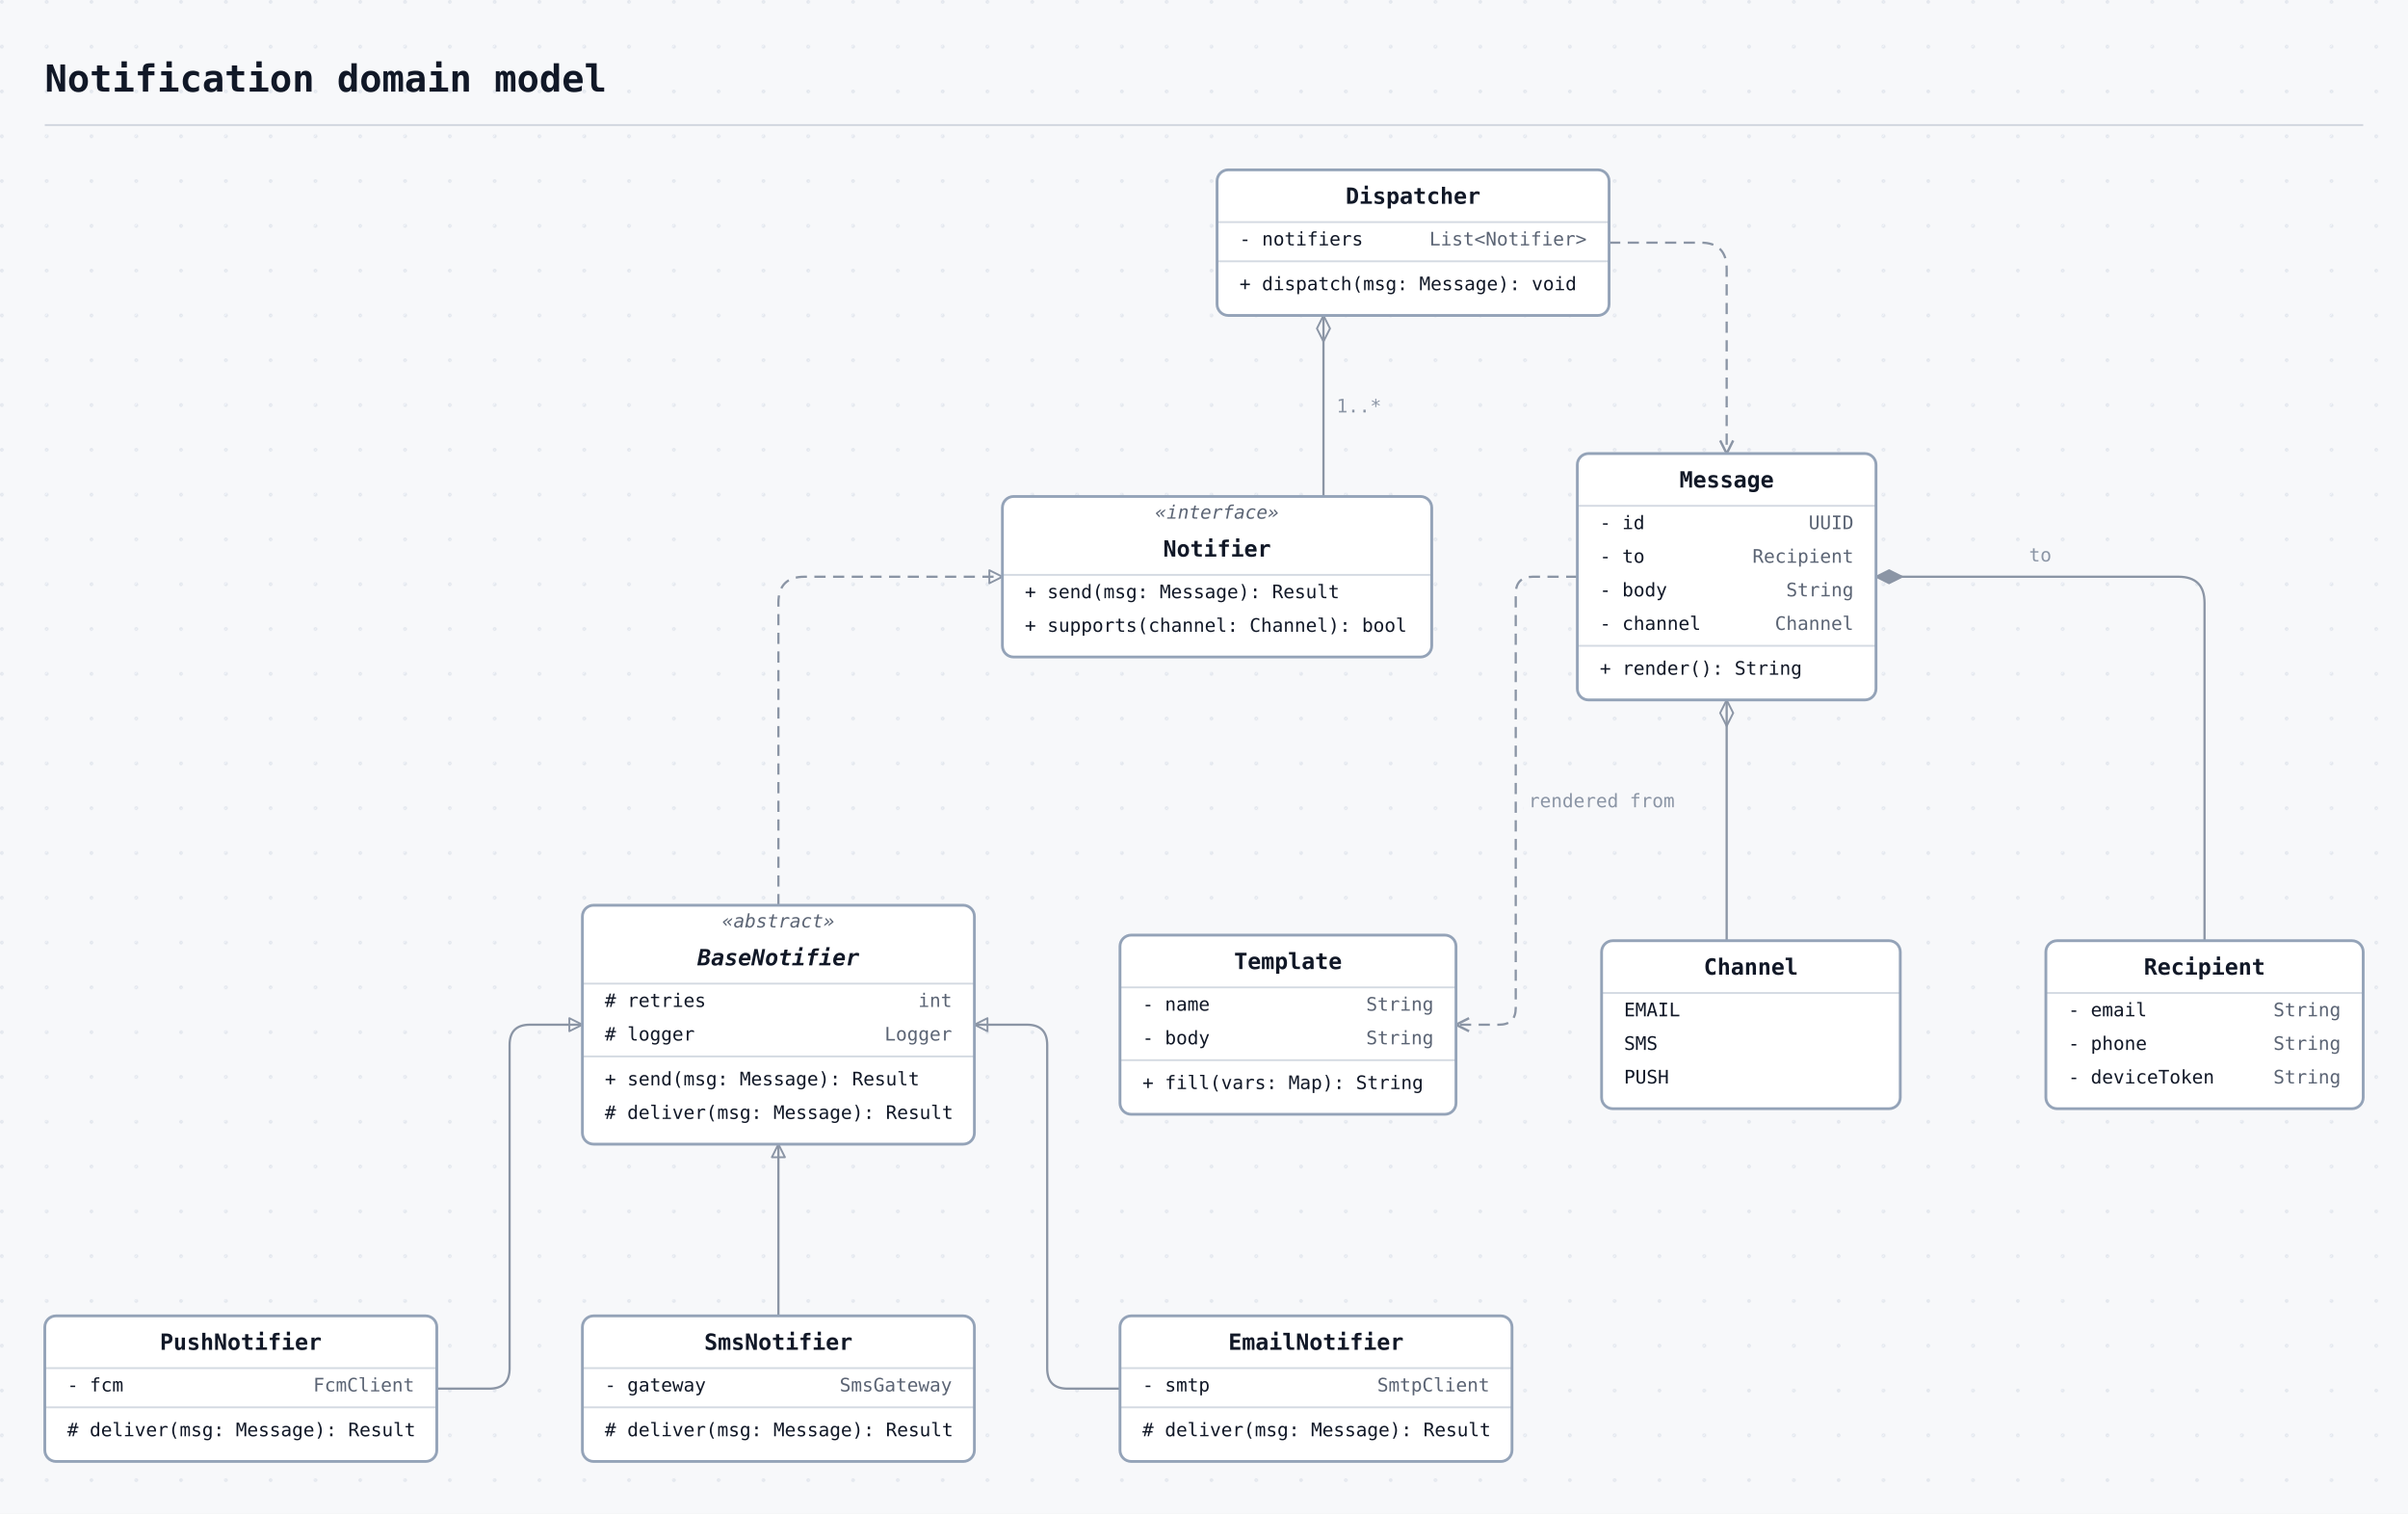
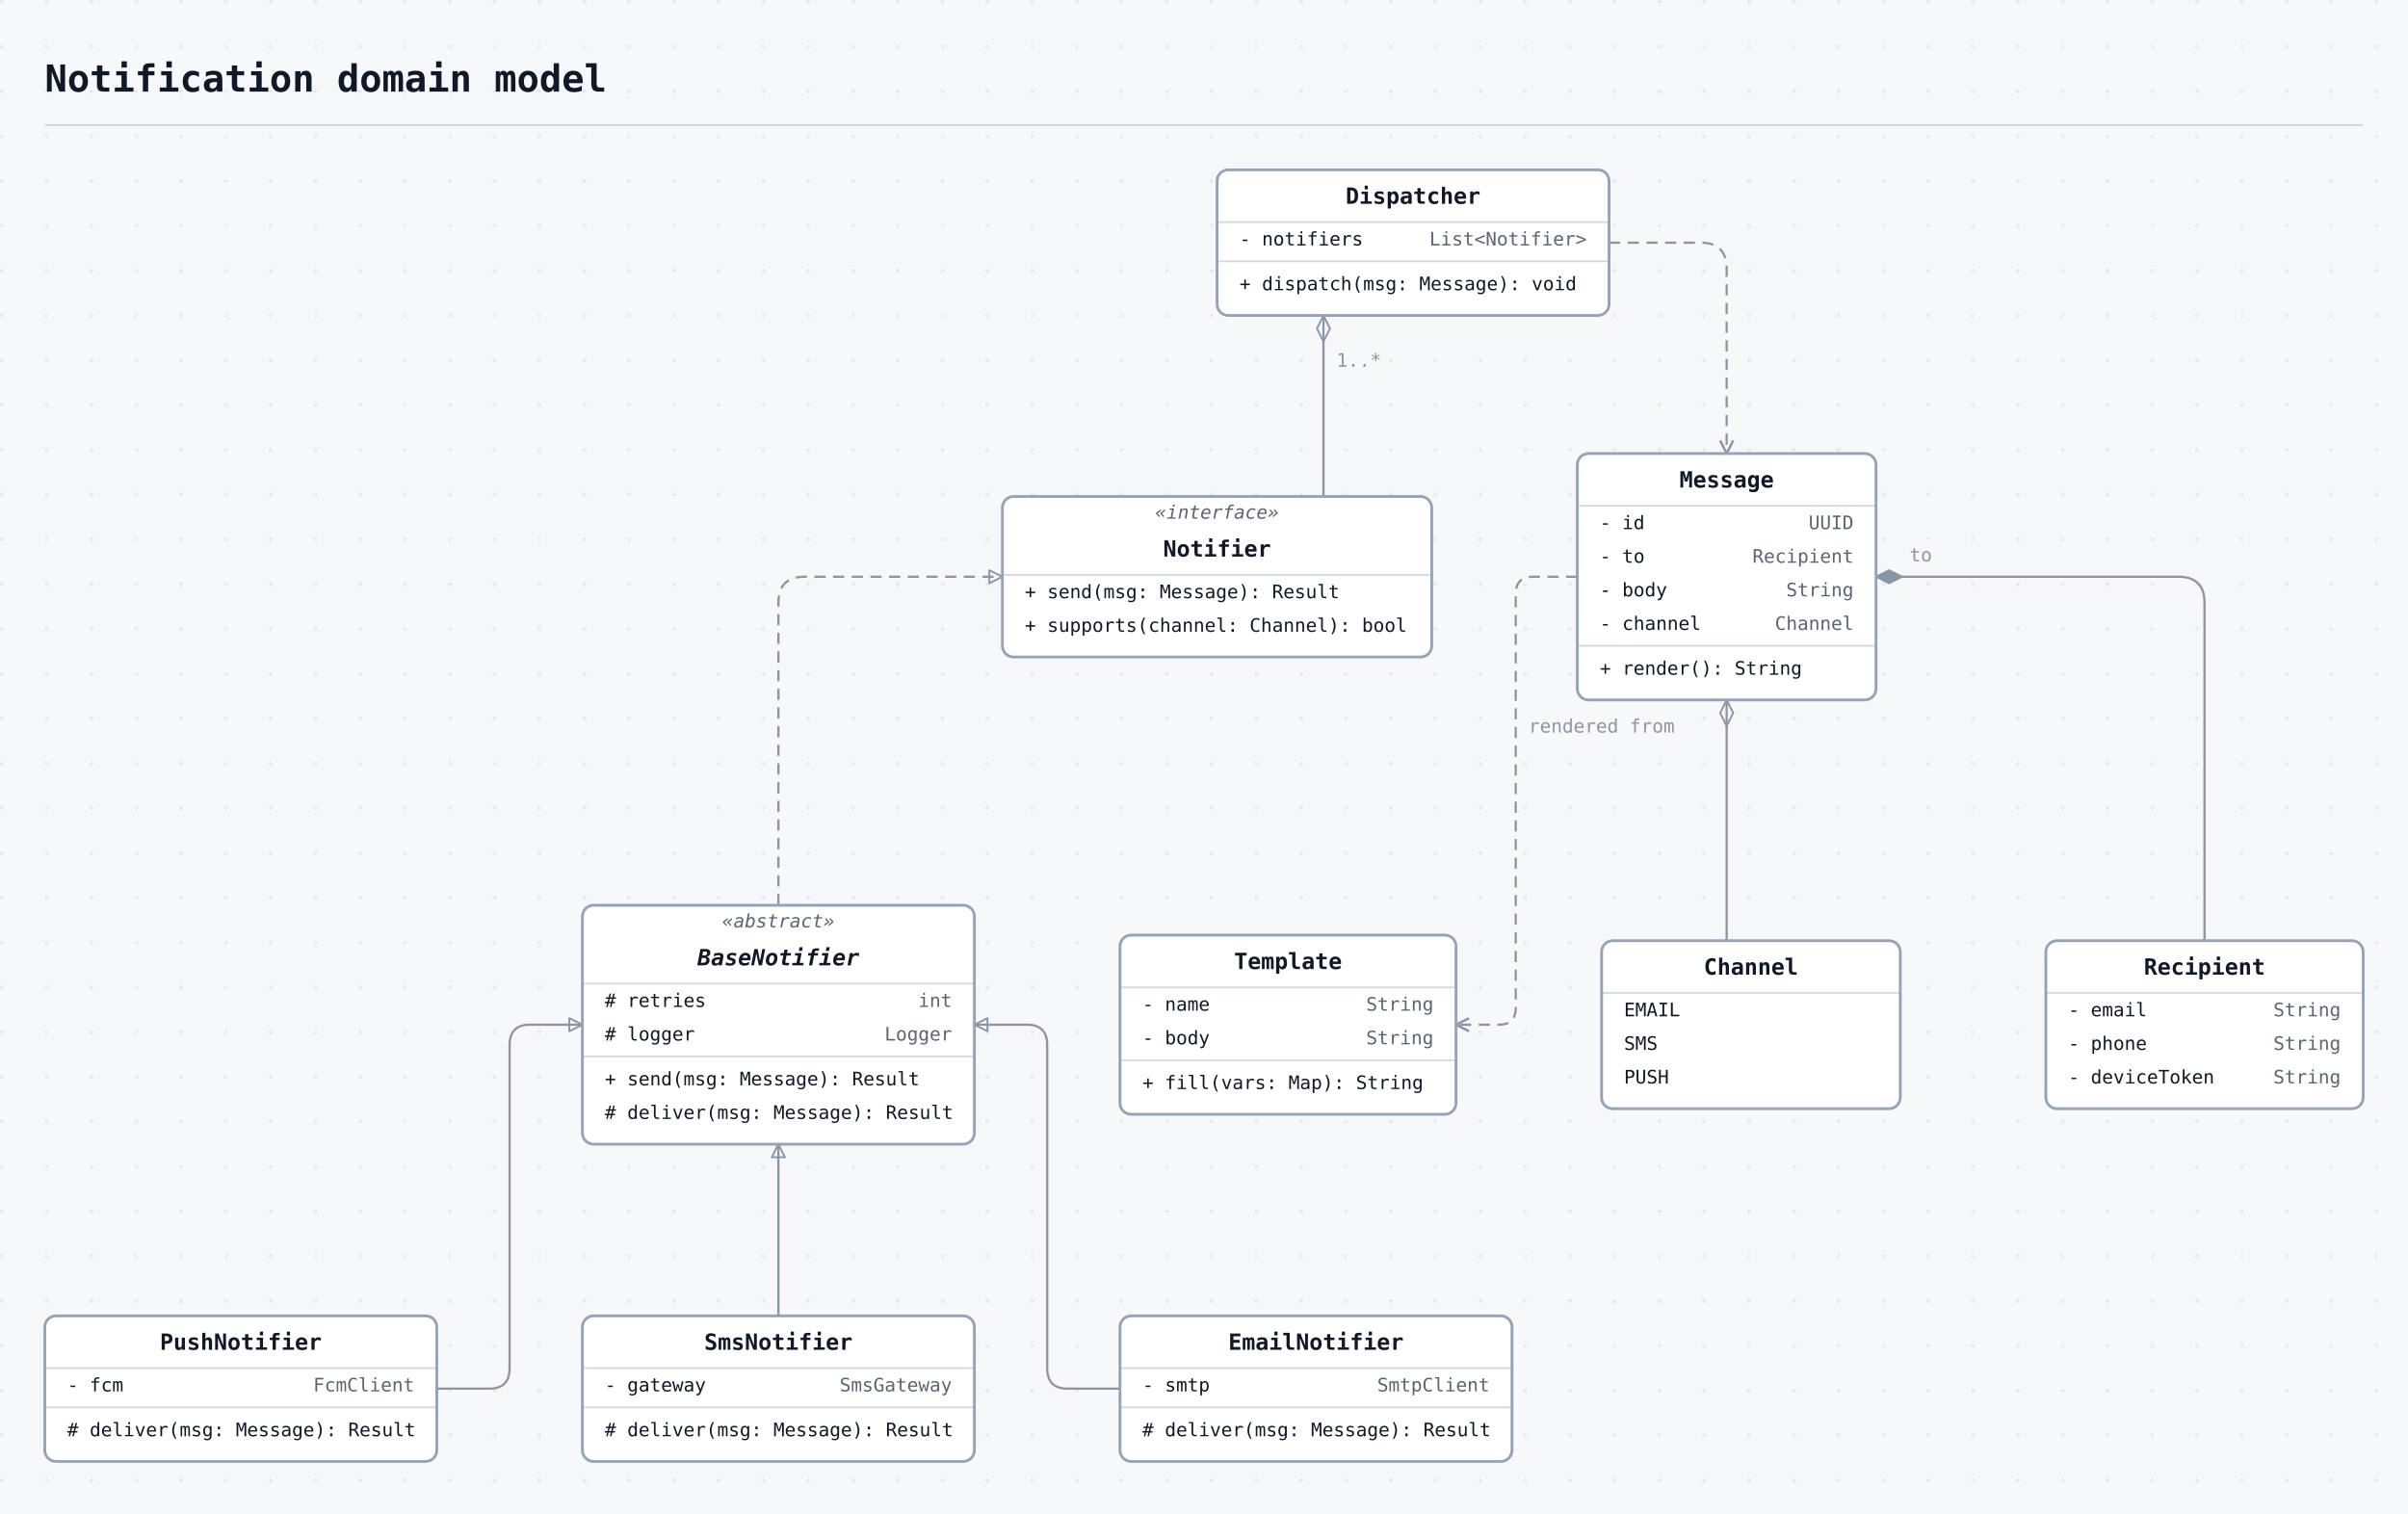
<svg xmlns="http://www.w3.org/2000/svg" version="1.1" width="1290" height="811" viewBox="0 0 1290 811" font-family="JetBrains Mono, ui-monospace, SFMono-Regular, Menlo, Consolas, monospace">
  <defs>
    <pattern id="canvas-grid" width="24" height="24" patternUnits="userSpaceOnUse">
      <circle cx="1" cy="1" r="1" fill="#e3e7ed" />
    </pattern>
    <marker id="marker-uml-triangle-0" viewBox="-1 -1 9 9" refX="7" refY="3.5" markerWidth="9" markerHeight="9" markerUnits="userSpaceOnUse" orient="auto-start-reverse">
      <path d="M0 0 L7 3.5 L0 7 Z" fill="none" stroke="#8b95a5" stroke-width="1" stroke-linejoin="round" />
    </marker>
    <marker id="marker-diamond-2" viewBox="-1 -1 16 9" refX="14" refY="3.5" markerWidth="16" markerHeight="9" markerUnits="userSpaceOnUse" orient="auto-start-reverse">
      <path d="M0 3.5 L7 0 L14 3.5 L7 7 Z" fill="none" stroke="#8b95a5" stroke-width="1" />
    </marker>
    <marker id="marker-diamond-1" viewBox="-1 -1 16 9" refX="14" refY="3.5" markerWidth="16" markerHeight="9" markerUnits="userSpaceOnUse" orient="auto-start-reverse">
      <path d="M0 3.5 L7 0 L14 3.5 L7 7 Z" fill="#8b95a5" stroke="#8b95a5" stroke-width="1" />
    </marker>
    <marker id="marker-open-3" viewBox="-1 -1 9 9" refX="7" refY="3.5" markerWidth="9" markerHeight="9" markerUnits="userSpaceOnUse" orient="auto-start-reverse">
      <path d="M0 0 L7 3.5 L0 7" fill="none" stroke="#8b95a5" stroke-width="1.3" stroke-linejoin="round" />
    </marker>
  </defs>
  <rect width="100%" height="100%" fill="#f7f8fa" />
  <rect width="100%" height="100%" fill="url(#canvas-grid)" />
  <text x="24.0" y="49.1" text-anchor="start" font-size="20" font-weight="bold" fill="#111827">Notification domain model</text>
  <path d="M 417.0 485.0 L 417.0 323.0 Q 417.0 309.0 431.0 309.0 L 537.0 309.0" fill="none" stroke="#8b95a5" stroke-width="1.2" stroke-dasharray="6 4" marker-end="url(#marker-uml-triangle-0)" />
  <path d="M 600.0 744.0 L 571.9 744.0 Q 561.0 744.0 561.0 733.1 L 561.0 559.9 Q 561.0 549.0 550.1 549.0 L 522.0 549.0" fill="none" stroke="#8b95a5" stroke-width="1.2" marker-end="url(#marker-uml-triangle-0)" />
  <path d="M 417.0 705.0 L 417.0 613.0" fill="none" stroke="#8b95a5" stroke-width="1.2" marker-end="url(#marker-uml-triangle-0)" />
  <path d="M 234.0 744.0 L 262.1 744.0 Q 273.0 744.0 273.0 733.1 L 273.0 559.9 Q 273.0 549.0 283.9 549.0 L 312.0 549.0" fill="none" stroke="#8b95a5" stroke-width="1.2" marker-end="url(#marker-uml-triangle-0)" />
  <path d="M 1005.0 309.0 L 1167.0 309.0 Q 1181.0 309.0 1181.0 323.0 L 1181.0 504.0" fill="none" stroke="#8b95a5" stroke-width="1.2" marker-start="url(#marker-diamond-1)" />
  <path d="M 925.0 375.0 L 925.0 504.0" fill="none" stroke="#8b95a5" stroke-width="1.2" marker-start="url(#marker-diamond-2)" />
  <path d="M 845.0 309.0 L 821.2 309.0 Q 812.0 309.0 812.0 318.2 L 812.0 540.0 Q 812.0 549.0 803.0 549.0 L 780.0 549.0" fill="none" stroke="#8b95a5" stroke-width="1.2" stroke-dasharray="6 4" marker-end="url(#marker-open-3)" />
  <path d="M 709.0 169.0 L 709.0 266.0" fill="none" stroke="#8b95a5" stroke-width="1.2" marker-start="url(#marker-diamond-2)" />
  <path d="M 862.0 130.0 L 911.0 130.0 Q 925.0 130.0 925.0 144.0 L 925.0 243.0" fill="none" stroke="#8b95a5" stroke-width="1.2" stroke-dasharray="6 4" marker-end="url(#marker-open-3)" />
  <rect fill="#ffffff" fill-opacity="1.000" stroke="#94a3b8" stroke-width="1.5" x="537.0" y="266.0" width="230.0" height="86.0" rx="6.0" />
  <text x="652.0" y="277.9" text-anchor="middle" font-size="10" font-style="italic" fill="#5b6474">«interface»</text>
  <text x="652.0" y="298.2" text-anchor="middle" font-size="12" font-weight="bold" fill="#111827">Notifier</text>
  <line x1="537.0" y1="308.0" x2="767.0" y2="308.0" stroke="#94a3b8" stroke-opacity="0.4" />
  <text x="549.0" y="320.5" text-anchor="start" font-family="JetBrains Mono, ui-monospace, Menlo, monospace" font-size="10" fill="#111827">+ send(msg: Message): Result</text>
  <text x="549.0" y="338.5" text-anchor="start" font-family="JetBrains Mono, ui-monospace, Menlo, monospace" font-size="10" fill="#111827">+ supports(channel: Channel): bool</text>
  <rect fill="#ffffff" fill-opacity="1.000" stroke="#94a3b8" stroke-width="1.5" x="312.0" y="485.0" width="210.0" height="128.0" rx="6.0" />
  <text x="417.0" y="496.9" text-anchor="middle" font-size="10" font-style="italic" fill="#5b6474">«abstract»</text>
  <text x="417.0" y="517.2" text-anchor="middle" font-size="12" font-weight="bold" fill="#111827" font-style="italic">BaseNotifier</text>
  <line x1="312.0" y1="527.0" x2="522.0" y2="527.0" stroke="#94a3b8" stroke-opacity="0.4" />
  <text x="324.0" y="539.5" text-anchor="start" font-family="JetBrains Mono, ui-monospace, Menlo, monospace" font-size="10" fill="#111827"># retries</text>
  <text x="510.0" y="539.5" text-anchor="end" font-family="JetBrains Mono, ui-monospace, Menlo, monospace" font-size="10" fill="#5b6474">int</text>
  <text x="324.0" y="557.5" text-anchor="start" font-family="JetBrains Mono, ui-monospace, Menlo, monospace" font-size="10" fill="#111827"># logger</text>
  <text x="510.0" y="557.5" text-anchor="end" font-family="JetBrains Mono, ui-monospace, Menlo, monospace" font-size="10" fill="#5b6474">Logger</text>
  <line x1="312.0" y1="566.0" x2="522.0" y2="566.0" stroke="#94a3b8" stroke-opacity="0.4" />
  <text x="324.0" y="581.5" text-anchor="start" font-family="JetBrains Mono, ui-monospace, Menlo, monospace" font-size="10" fill="#111827">+ send(msg: Message): Result</text>
  <text x="324.0" y="599.5" text-anchor="start" font-family="JetBrains Mono, ui-monospace, Menlo, monospace" font-size="10" fill="#111827"># deliver(msg: Message): Result</text>
  <rect fill="#ffffff" fill-opacity="1.000" stroke="#94a3b8" stroke-width="1.5" x="600.0" y="705.0" width="210.0" height="78.0" rx="6.0" />
  <text x="705.0" y="723.2" text-anchor="middle" font-size="12" font-weight="bold" fill="#111827">EmailNotifier</text>
  <line x1="600.0" y1="733.0" x2="810.0" y2="733.0" stroke="#94a3b8" stroke-opacity="0.4" />
  <text x="612.0" y="745.5" text-anchor="start" font-family="JetBrains Mono, ui-monospace, Menlo, monospace" font-size="10" fill="#111827">- smtp</text>
  <text x="798.0" y="745.5" text-anchor="end" font-family="JetBrains Mono, ui-monospace, Menlo, monospace" font-size="10" fill="#5b6474">SmtpClient</text>
  <line x1="600.0" y1="754.0" x2="810.0" y2="754.0" stroke="#94a3b8" stroke-opacity="0.4" />
  <text x="612.0" y="769.5" text-anchor="start" font-family="JetBrains Mono, ui-monospace, Menlo, monospace" font-size="10" fill="#111827"># deliver(msg: Message): Result</text>
  <rect fill="#ffffff" fill-opacity="1.000" stroke="#94a3b8" stroke-width="1.5" x="312.0" y="705.0" width="210.0" height="78.0" rx="6.0" />
  <text x="417.0" y="723.2" text-anchor="middle" font-size="12" font-weight="bold" fill="#111827">SmsNotifier</text>
  <line x1="312.0" y1="733.0" x2="522.0" y2="733.0" stroke="#94a3b8" stroke-opacity="0.4" />
  <text x="324.0" y="745.5" text-anchor="start" font-family="JetBrains Mono, ui-monospace, Menlo, monospace" font-size="10" fill="#111827">- gateway</text>
  <text x="510.0" y="745.5" text-anchor="end" font-family="JetBrains Mono, ui-monospace, Menlo, monospace" font-size="10" fill="#5b6474">SmsGateway</text>
  <line x1="312.0" y1="754.0" x2="522.0" y2="754.0" stroke="#94a3b8" stroke-opacity="0.4" />
  <text x="324.0" y="769.5" text-anchor="start" font-family="JetBrains Mono, ui-monospace, Menlo, monospace" font-size="10" fill="#111827"># deliver(msg: Message): Result</text>
  <rect fill="#ffffff" fill-opacity="1.000" stroke="#94a3b8" stroke-width="1.5" x="24.0" y="705.0" width="210.0" height="78.0" rx="6.0" />
  <text x="129.0" y="723.2" text-anchor="middle" font-size="12" font-weight="bold" fill="#111827">PushNotifier</text>
  <line x1="24.0" y1="733.0" x2="234.0" y2="733.0" stroke="#94a3b8" stroke-opacity="0.4" />
  <text x="36.0" y="745.5" text-anchor="start" font-family="JetBrains Mono, ui-monospace, Menlo, monospace" font-size="10" fill="#111827">- fcm</text>
  <text x="222.0" y="745.5" text-anchor="end" font-family="JetBrains Mono, ui-monospace, Menlo, monospace" font-size="10" fill="#5b6474">FcmClient</text>
  <line x1="24.0" y1="754.0" x2="234.0" y2="754.0" stroke="#94a3b8" stroke-opacity="0.4" />
  <text x="36.0" y="769.5" text-anchor="start" font-family="JetBrains Mono, ui-monospace, Menlo, monospace" font-size="10" fill="#111827"># deliver(msg: Message): Result</text>
  <rect fill="#ffffff" fill-opacity="1.000" stroke="#94a3b8" stroke-width="1.5" x="845.0" y="243.0" width="160.0" height="132.0" rx="6.0" />
  <text x="925.0" y="261.2" text-anchor="middle" font-size="12" font-weight="bold" fill="#111827">Message</text>
  <line x1="845.0" y1="271.0" x2="1005.0" y2="271.0" stroke="#94a3b8" stroke-opacity="0.4" />
  <text x="857.0" y="283.5" text-anchor="start" font-family="JetBrains Mono, ui-monospace, Menlo, monospace" font-size="10" fill="#111827">- id</text>
  <text x="993.0" y="283.5" text-anchor="end" font-family="JetBrains Mono, ui-monospace, Menlo, monospace" font-size="10" fill="#5b6474">UUID</text>
  <text x="857.0" y="301.5" text-anchor="start" font-family="JetBrains Mono, ui-monospace, Menlo, monospace" font-size="10" fill="#111827">- to</text>
  <text x="993.0" y="301.5" text-anchor="end" font-family="JetBrains Mono, ui-monospace, Menlo, monospace" font-size="10" fill="#5b6474">Recipient</text>
  <text x="857.0" y="319.5" text-anchor="start" font-family="JetBrains Mono, ui-monospace, Menlo, monospace" font-size="10" fill="#111827">- body</text>
  <text x="993.0" y="319.5" text-anchor="end" font-family="JetBrains Mono, ui-monospace, Menlo, monospace" font-size="10" fill="#5b6474">String</text>
  <text x="857.0" y="337.5" text-anchor="start" font-family="JetBrains Mono, ui-monospace, Menlo, monospace" font-size="10" fill="#111827">- channel</text>
  <text x="993.0" y="337.5" text-anchor="end" font-family="JetBrains Mono, ui-monospace, Menlo, monospace" font-size="10" fill="#5b6474">Channel</text>
  <line x1="845.0" y1="346.0" x2="1005.0" y2="346.0" stroke="#94a3b8" stroke-opacity="0.4" />
  <text x="857.0" y="361.5" text-anchor="start" font-family="JetBrains Mono, ui-monospace, Menlo, monospace" font-size="10" fill="#111827">+ render(): String</text>
  <rect fill="#ffffff" fill-opacity="1.000" stroke="#94a3b8" stroke-width="1.5" x="1096.0" y="504.0" width="170.0" height="90.0" rx="6.0" />
  <text x="1181.0" y="522.2" text-anchor="middle" font-size="12" font-weight="bold" fill="#111827">Recipient</text>
  <line x1="1096.0" y1="532.0" x2="1266.0" y2="532.0" stroke="#94a3b8" stroke-opacity="0.4" />
  <text x="1108.0" y="544.5" text-anchor="start" font-family="JetBrains Mono, ui-monospace, Menlo, monospace" font-size="10" fill="#111827">- email</text>
  <text x="1254.0" y="544.5" text-anchor="end" font-family="JetBrains Mono, ui-monospace, Menlo, monospace" font-size="10" fill="#5b6474">String</text>
  <text x="1108.0" y="562.5" text-anchor="start" font-family="JetBrains Mono, ui-monospace, Menlo, monospace" font-size="10" fill="#111827">- phone</text>
  <text x="1254.0" y="562.5" text-anchor="end" font-family="JetBrains Mono, ui-monospace, Menlo, monospace" font-size="10" fill="#5b6474">String</text>
  <text x="1108.0" y="580.5" text-anchor="start" font-family="JetBrains Mono, ui-monospace, Menlo, monospace" font-size="10" fill="#111827">- deviceToken</text>
  <text x="1254.0" y="580.5" text-anchor="end" font-family="JetBrains Mono, ui-monospace, Menlo, monospace" font-size="10" fill="#5b6474">String</text>
  <rect fill="#ffffff" fill-opacity="1.000" stroke="#94a3b8" stroke-width="1.5" x="858.0" y="504.0" width="160.0" height="90.0" rx="6.0" />
  <text x="938.0" y="522.2" text-anchor="middle" font-size="12" font-weight="bold" fill="#111827">Channel</text>
  <line x1="858.0" y1="532.0" x2="1018.0" y2="532.0" stroke="#94a3b8" stroke-opacity="0.4" />
  <text x="870.0" y="544.5" text-anchor="start" font-family="JetBrains Mono, ui-monospace, Menlo, monospace" font-size="10" fill="#111827">EMAIL</text>
  <text x="870.0" y="562.5" text-anchor="start" font-family="JetBrains Mono, ui-monospace, Menlo, monospace" font-size="10" fill="#111827">SMS</text>
  <text x="870.0" y="580.5" text-anchor="start" font-family="JetBrains Mono, ui-monospace, Menlo, monospace" font-size="10" fill="#111827">PUSH</text>
  <rect fill="#ffffff" fill-opacity="1.000" stroke="#94a3b8" stroke-width="1.5" x="600.0" y="501.0" width="180.0" height="96.0" rx="6.0" />
  <text x="690.0" y="519.2" text-anchor="middle" font-size="12" font-weight="bold" fill="#111827">Template</text>
  <line x1="600.0" y1="529.0" x2="780.0" y2="529.0" stroke="#94a3b8" stroke-opacity="0.4" />
  <text x="612.0" y="541.5" text-anchor="start" font-family="JetBrains Mono, ui-monospace, Menlo, monospace" font-size="10" fill="#111827">- name</text>
  <text x="768.0" y="541.5" text-anchor="end" font-family="JetBrains Mono, ui-monospace, Menlo, monospace" font-size="10" fill="#5b6474">String</text>
  <text x="612.0" y="559.5" text-anchor="start" font-family="JetBrains Mono, ui-monospace, Menlo, monospace" font-size="10" fill="#111827">- body</text>
  <text x="768.0" y="559.5" text-anchor="end" font-family="JetBrains Mono, ui-monospace, Menlo, monospace" font-size="10" fill="#5b6474">String</text>
  <line x1="600.0" y1="568.0" x2="780.0" y2="568.0" stroke="#94a3b8" stroke-opacity="0.4" />
  <text x="612.0" y="583.5" text-anchor="start" font-family="JetBrains Mono, ui-monospace, Menlo, monospace" font-size="10" fill="#111827">+ fill(vars: Map): String</text>
  <rect fill="#ffffff" fill-opacity="1.000" stroke="#94a3b8" stroke-width="1.5" x="652.0" y="91.0" width="210.0" height="78.0" rx="6.0" />
  <text x="757.0" y="109.2" text-anchor="middle" font-size="12" font-weight="bold" fill="#111827">Dispatcher</text>
  <line x1="652.0" y1="119.0" x2="862.0" y2="119.0" stroke="#94a3b8" stroke-opacity="0.4" />
  <text x="664.0" y="131.5" text-anchor="start" font-family="JetBrains Mono, ui-monospace, Menlo, monospace" font-size="10" fill="#111827">- notifiers</text>
  <text x="850.0" y="131.5" text-anchor="end" font-family="JetBrains Mono, ui-monospace, Menlo, monospace" font-size="10" fill="#5b6474">List&lt;Notifier&gt;</text>
  <line x1="652.0" y1="140.0" x2="862.0" y2="140.0" stroke="#94a3b8" stroke-opacity="0.4" />
  <text x="664.0" y="155.5" text-anchor="start" font-family="JetBrains Mono, ui-monospace, Menlo, monospace" font-size="10" fill="#111827">+ dispatch(msg: Message): void</text>
-   <rect x="1083.0" y="289.5" width="20.0" height="15.5" rx="2" fill="#f7f8fa" />
-   <text x="1093.0" y="300.8" text-anchor="middle" font-size="10" fill="#8b95a5">to</text>
-   <rect x="816.0" y="421.2" width="84.0" height="15.5" rx="2" fill="#f7f8fa" />
-   <text x="858.0" y="432.5" text-anchor="middle" font-size="10" fill="#8b95a5">rendered from</text>
-   <rect x="713.0" y="209.8" width="30.0" height="15.5" rx="2" fill="#f7f8fa" />
-   <text x="728.0" y="221.0" text-anchor="middle" font-size="10" fill="#8b95a5">1..*</text>
+   <rect x="1019.0" y="289.5" width="20.0" height="15.5" rx="2" fill="#f7f8fa" />
+   <text x="1029.0" y="300.8" text-anchor="middle" font-size="10" fill="#8b95a5">to</text>
+   <rect x="816.0" y="381.2" width="84.0" height="15.5" rx="2" fill="#f7f8fa" />
+   <text x="858.0" y="392.5" text-anchor="middle" font-size="10" fill="#8b95a5">rendered from</text>
+   <rect x="713.0" y="185.2" width="30.0" height="15.5" rx="2" fill="#f7f8fa" />
+   <text x="728.0" y="196.5" text-anchor="middle" font-size="10" fill="#8b95a5">1..*</text>
  <line x1="24.0" y1="67.0" x2="1266.0" y2="67.0" stroke="#d0d5de" stroke-width="1" />
</svg>
